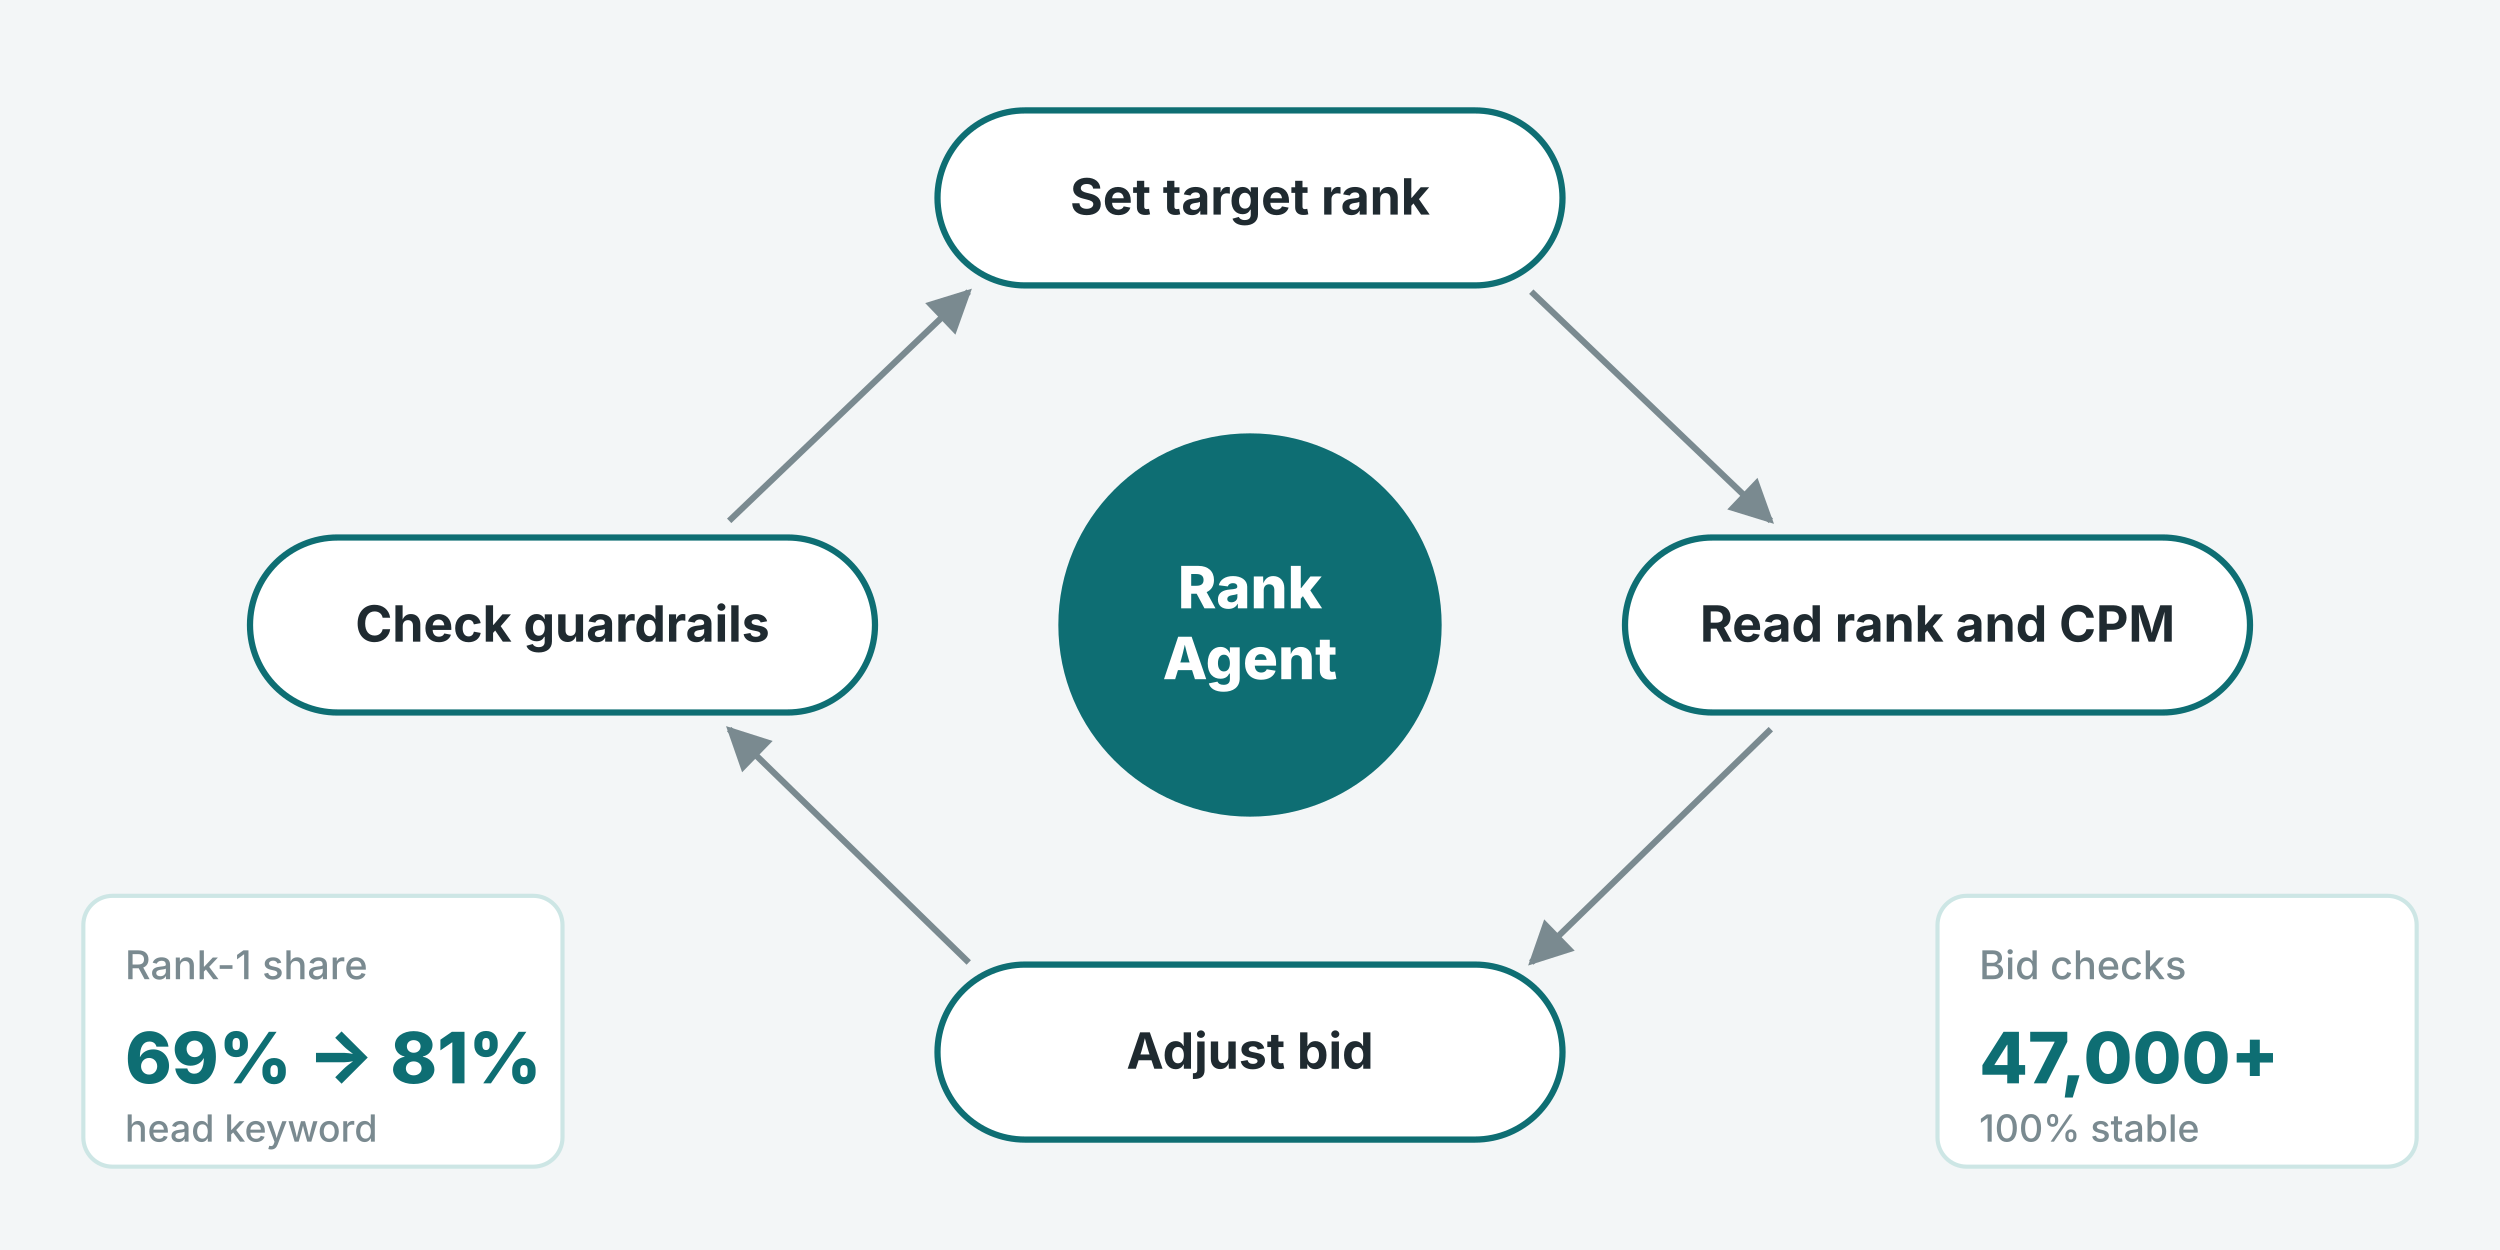
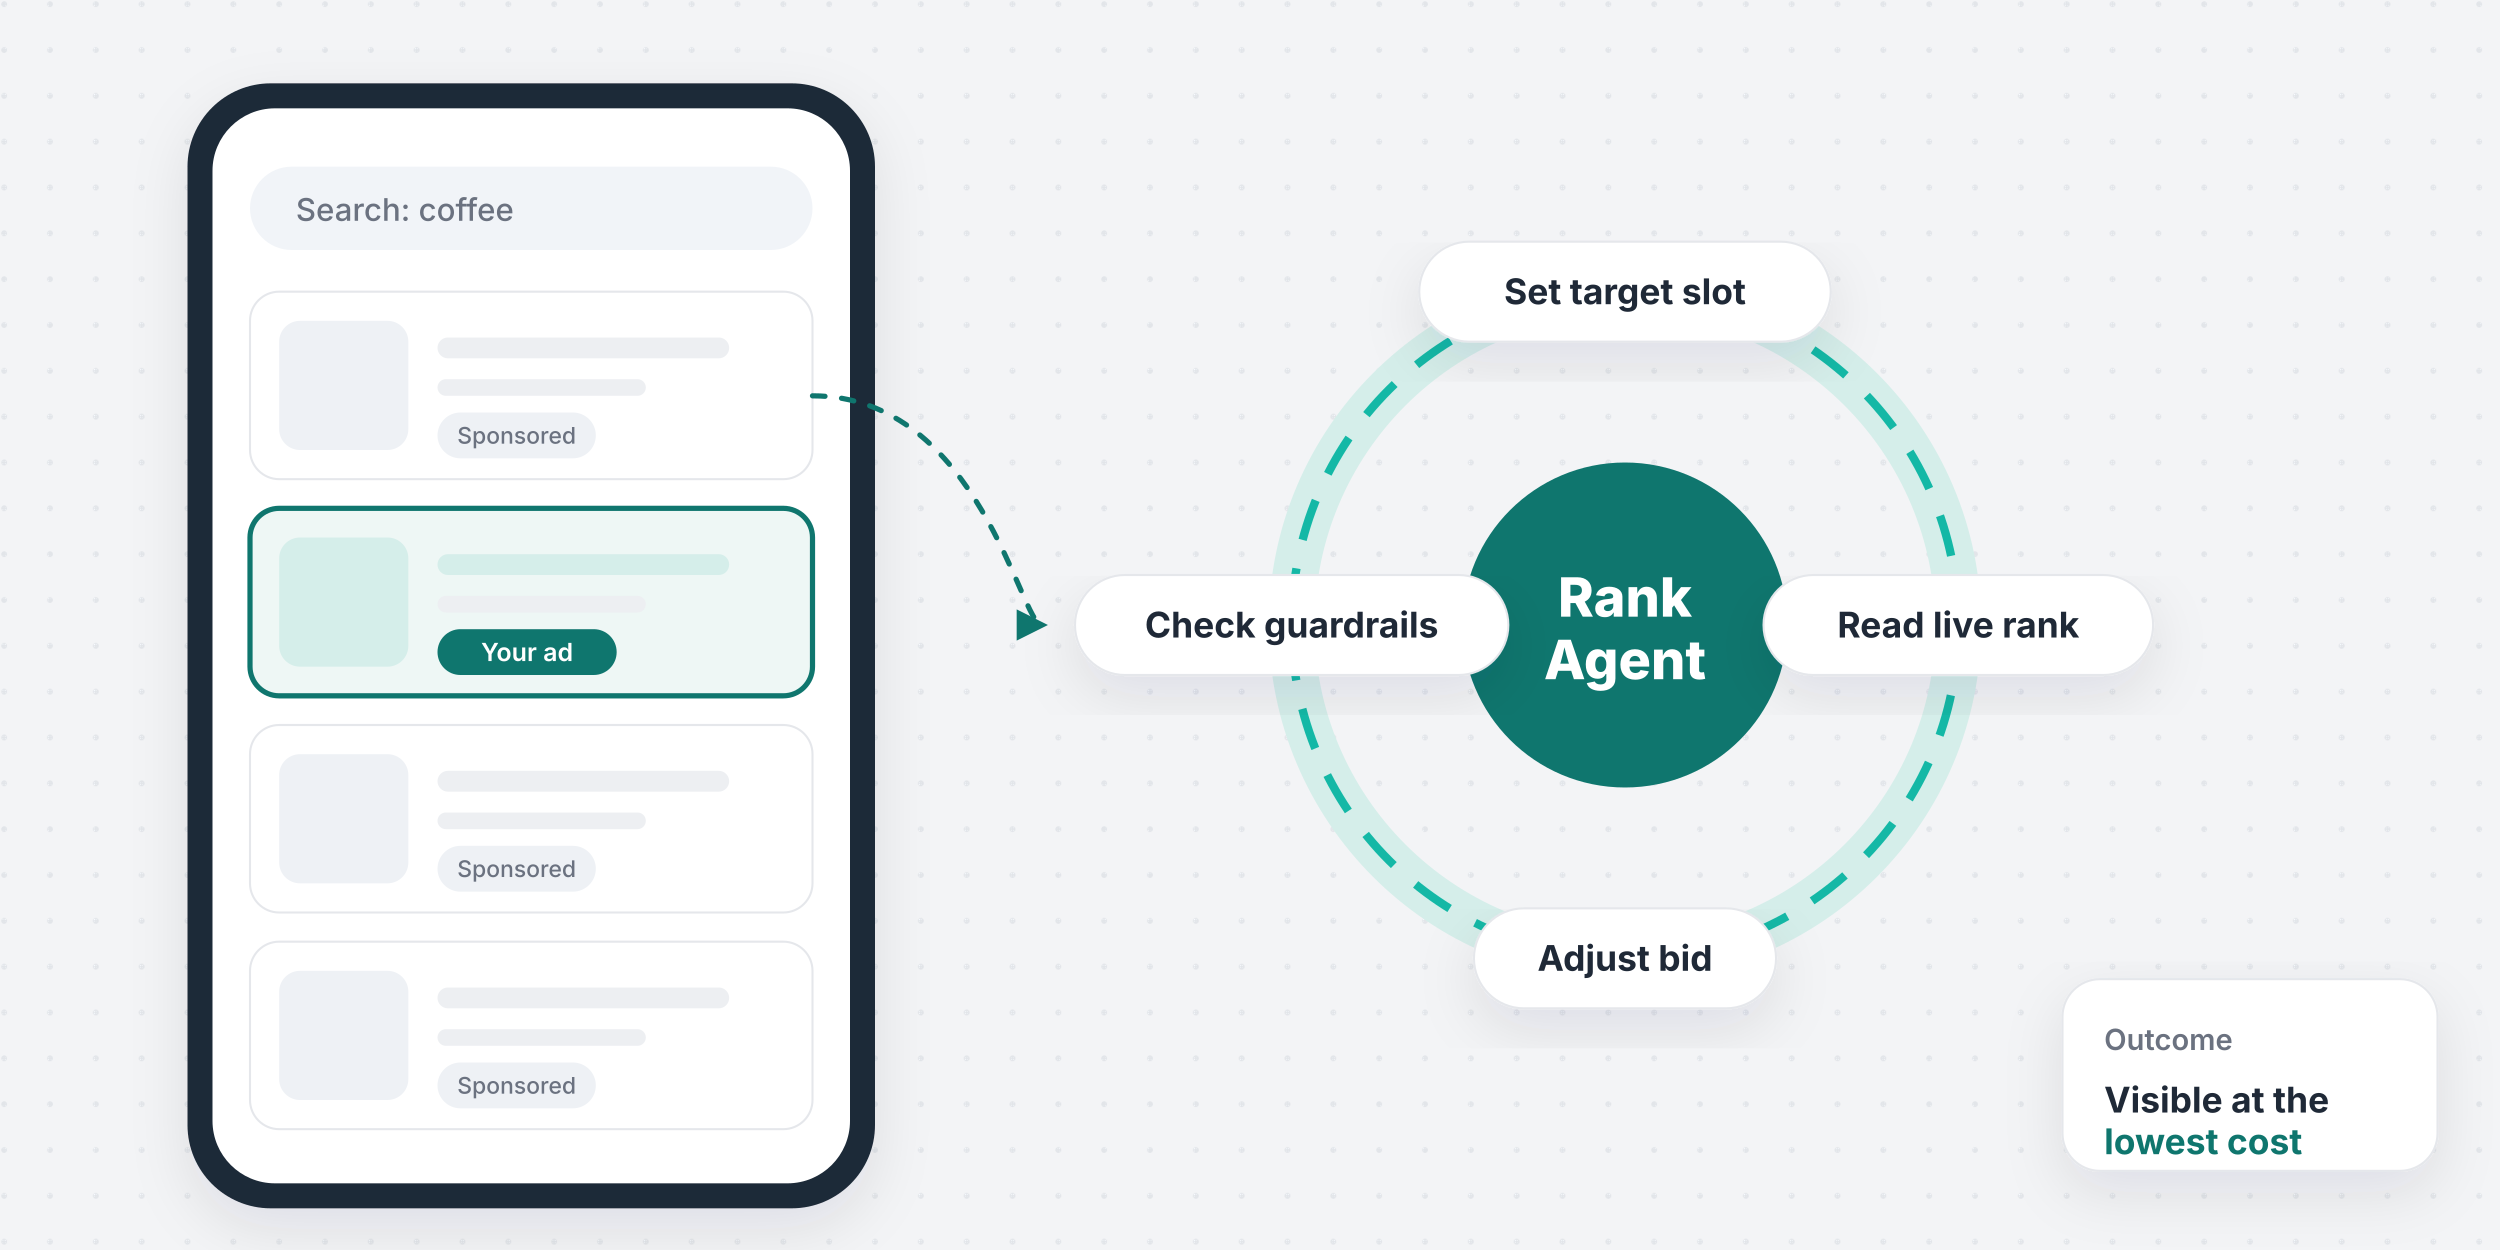
- <svg xmlns="http://www.w3.org/2000/svg" viewBox="0 0 1200 600" role="img" aria-label="Rank Agent loop: set target rank, read rank and CPM, adjust bid, check guardrails">
-   <rect width="1200" height="600" fill="#F3F6F7" />
+ <svg xmlns="http://www.w3.org/2000/svg" viewBox="0 0 1200 600" role="img" aria-label="Rank Agent holds a brand's product at its target ad slot">
  <defs>
-     <marker id="a" viewBox="0 0 10 10" refX="9" refY="5" markerWidth="7" markerHeight="7" orient="auto">
-       <path d="M0,0 L10,5 L0,10 z" fill="#7A8A90" />
+     <filter id="sh" x="-20%" y="-20%" width="140%" height="160%">
+       <feDropShadow dx="0" dy="10" stdDeviation="14" flood-color="#0B1F33" flood-opacity="0.09" />
+     </filter>
+     <pattern id="dots" width="22" height="22" patternUnits="userSpaceOnUse">
+       <circle cx="2" cy="2" r="1.4" fill="#E2E5E9" />
+     </pattern>
+     <marker id="ar" viewBox="0 0 10 10" refX="8" refY="5" markerWidth="6" markerHeight="6" orient="auto-start-reverse">
+       <path d="M0,0 L10,5 L0,10 z" fill="#0F766E" />
    </marker>
+     <linearGradient id="fade" x1="0" y1="0" x2="0" y2="1">
+       <stop offset="0" stop-color="#14B8A6" stop-opacity=".28" />
+       <stop offset="1" stop-color="#14B8A6" stop-opacity="0" />
+     </linearGradient>
  </defs>
-   <rect x="450" y="53" width="300" height="84" rx="42" fill="#FFFFFF" stroke="#0E6E73" stroke-width="3" />
-   <text x="600" y="103" font-family="Inter, Helvetica, Arial, sans-serif" font-size="24" font-weight="700" fill="#1F2A30" text-anchor="middle">Set target rank</text>
-   <rect x="780" y="258" width="300" height="84" rx="42" fill="#FFFFFF" stroke="#0E6E73" stroke-width="3" />
-   <text x="930" y="308" font-family="Inter, Helvetica, Arial, sans-serif" font-size="24" font-weight="700" fill="#1F2A30" text-anchor="middle">Read rank and CPM</text>
-   <rect x="450" y="463" width="300" height="84" rx="42" fill="#FFFFFF" stroke="#0E6E73" stroke-width="3" />
-   <text x="600" y="513" font-family="Inter, Helvetica, Arial, sans-serif" font-size="24" font-weight="700" fill="#1F2A30" text-anchor="middle">Adjust bid</text>
-   <rect x="120" y="258" width="300" height="84" rx="42" fill="#FFFFFF" stroke="#0E6E73" stroke-width="3" />
-   <text x="270" y="308" font-family="Inter, Helvetica, Arial, sans-serif" font-size="24" font-weight="700" fill="#1F2A30" text-anchor="middle">Check guardrails</text>
-   <line x1="735" y1="140" x2="850" y2="250" stroke="#7A8A90" stroke-width="3" marker-end="url(#a)" />
-   <line x1="850" y1="350" x2="735" y2="462" stroke="#7A8A90" stroke-width="3" marker-end="url(#a)" />
-   <line x1="465" y1="462" x2="350" y2="350" stroke="#7A8A90" stroke-width="3" marker-end="url(#a)" />
-   <line x1="350" y1="250" x2="465" y2="140" stroke="#7A8A90" stroke-width="3" marker-end="url(#a)" />
-   <circle cx="600" cy="300" r="92" fill="#0E6E73" />
-   <text x="600" y="292" font-family="Inter, Helvetica, Arial, sans-serif" font-size="28" font-weight="800" fill="#FFFFFF" text-anchor="middle">Rank</text>
-   <text x="600" y="326" font-family="Inter, Helvetica, Arial, sans-serif" font-size="28" font-weight="800" fill="#FFFFFF" text-anchor="middle">Agent</text>
-   <rect x="40" y="430" width="230" height="130" rx="14" fill="#FFFFFF" stroke="#CDE6E5" stroke-width="2" />
-   <text x="60" y="470" font-family="Inter, Helvetica, Arial, sans-serif" font-size="19" font-weight="500" fill="#7A8A90" text-anchor="start">Rank-1 share</text>
-   <text x="60" y="520" font-family="Inter, Helvetica, Arial, sans-serif" font-size="34" font-weight="800" fill="#0E6E73" text-anchor="start">69% → 81%</text>
-   <text x="60" y="548" font-family="Inter, Helvetica, Arial, sans-serif" font-size="18" font-weight="500" fill="#7A8A90" text-anchor="start">head keyword</text>
-   <rect x="930" y="430" width="230" height="130" rx="14" fill="#FFFFFF" stroke="#CDE6E5" stroke-width="2" />
-   <text x="950" y="470" font-family="Inter, Helvetica, Arial, sans-serif" font-size="19" font-weight="500" fill="#7A8A90" text-anchor="start">Bid checks</text>
-   <text x="950" y="520" font-family="Inter, Helvetica, Arial, sans-serif" font-size="34" font-weight="800" fill="#0E6E73" text-anchor="start">47,000+</text>
-   <text x="950" y="548" font-family="Inter, Helvetica, Arial, sans-serif" font-size="18" font-weight="500" fill="#7A8A90" text-anchor="start">100% stable</text>
+   <rect width="1200" height="600" fill="#F3F4F6" />
+   <rect width="1200" height="600" fill="url(#dots)" />
+   <rect x="90" y="40" width="330" height="540" rx="40" fill="#1F2937" filter="url(#sh)" opacity="1" />
+   <rect x="102" y="52" width="306" height="516" rx="30" fill="#FFFFFF" opacity="1" />
+   <rect x="120" y="80" width="270" height="40" rx="20" fill="#F1F4F8" opacity="1" />
+   <text x="142" y="106" font-family="Inter, 'Segoe UI', 'Helvetica Neue', Arial, sans-serif" font-size="15" font-weight="500" fill="#6B7280" text-anchor="start" letter-spacing="0">Search: coffee</text>
+   <rect x="120" y="140" width="270" height="90" rx="14" fill="#FFFFFF" stroke="#E5E7EB" stroke-width="1" opacity="1" />
+   <rect x="134" y="154" width="62" height="62" rx="10" fill="#EEF1F5" opacity="1" />
+   <rect x="210" y="162" width="140" height="10" rx="5.0" fill="#EDEFF2" opacity="1" />
+   <rect x="210" y="182" width="100" height="8" rx="4.0" fill="#EDEFF2" opacity="1" />
+   <rect x="210" y="198" width="76" height="22" rx="11.0" fill="#EEF1F5" opacity="1" />
+   <text x="248.0" y="212.96" font-family="Inter, 'Segoe UI', 'Helvetica Neue', Arial, sans-serif" font-size="11" font-weight="500" fill="#6B7280" text-anchor="middle" letter-spacing="0">Sponsored</text>
+   <rect x="120" y="244" width="270" height="90" rx="14" fill="#EEF7F5" stroke="#0F766E" stroke-width="2.5" opacity="1" />
+   <rect x="134" y="258" width="62" height="62" rx="10" fill="#D5EEEA" opacity="1" />
+   <rect x="210" y="266" width="140" height="10" rx="5.0" fill="#D5EEEA" opacity="1" />
+   <rect x="210" y="286" width="100" height="8" rx="4.0" fill="#EDEFF2" opacity="1" />
+   <rect x="210" y="302" width="86" height="22" rx="11.0" fill="#0F766E" opacity="1" />
+   <text x="253.0" y="317.32" font-family="Inter, 'Segoe UI', 'Helvetica Neue', Arial, sans-serif" font-size="12" font-weight="600" fill="#FFFFFF" text-anchor="middle" letter-spacing="0">Your ad</text>
+   <rect x="120" y="348" width="270" height="90" rx="14" fill="#FFFFFF" stroke="#E5E7EB" stroke-width="1" opacity="1" />
+   <rect x="134" y="362" width="62" height="62" rx="10" fill="#EEF1F5" opacity="1" />
+   <rect x="210" y="370" width="140" height="10" rx="5.0" fill="#EDEFF2" opacity="1" />
+   <rect x="210" y="390" width="100" height="8" rx="4.0" fill="#EDEFF2" opacity="1" />
+   <rect x="210" y="406" width="76" height="22" rx="11.0" fill="#EEF1F5" opacity="1" />
+   <text x="248.0" y="420.96" font-family="Inter, 'Segoe UI', 'Helvetica Neue', Arial, sans-serif" font-size="11" font-weight="500" fill="#6B7280" text-anchor="middle" letter-spacing="0">Sponsored</text>
+   <rect x="120" y="452" width="270" height="90" rx="14" fill="#FFFFFF" stroke="#E5E7EB" stroke-width="1" opacity="1" />
+   <rect x="134" y="466" width="62" height="62" rx="10" fill="#EEF1F5" opacity="1" />
+   <rect x="210" y="474" width="140" height="10" rx="5.0" fill="#EDEFF2" opacity="1" />
+   <rect x="210" y="494" width="100" height="8" rx="4.0" fill="#EDEFF2" opacity="1" />
+   <rect x="210" y="510" width="76" height="22" rx="11.0" fill="#EEF1F5" opacity="1" />
+   <text x="248.0" y="524.96" font-family="Inter, 'Segoe UI', 'Helvetica Neue', Arial, sans-serif" font-size="11" font-weight="500" fill="#6B7280" text-anchor="middle" letter-spacing="0">Sponsored</text>
+   <path d="M390,190 C470,190 490,300 500,300" fill="none" stroke="#0F766E" stroke-width="2.5" stroke-linecap="round" stroke-linejoin="round" stroke-dasharray="6 8" marker-end="url(#ar)" />
+   <circle cx="780" cy="300" r="160" fill="none" stroke="#D5EEEA" stroke-width="22" />
+   <circle cx="780" cy="300" r="160" fill="none" stroke="#14B8A6" stroke-width="4" stroke-dasharray="20 14" />
+   <circle cx="780" cy="300" r="78" fill="#0F766E" />
+   <text x="780" y="296" font-family="Inter, 'Segoe UI', 'Helvetica Neue', Arial, sans-serif" font-size="26" font-weight="800" fill="#FFFFFF" text-anchor="middle" letter-spacing="0">Rank</text>
+   <text x="780" y="326" font-family="Inter, 'Segoe UI', 'Helvetica Neue', Arial, sans-serif" font-size="26" font-weight="800" fill="#FFFFFF" text-anchor="middle" letter-spacing="0">Agent</text>
+   <rect x="681.25" y="116" width="197.5" height="48" rx="24" fill="#FFFFFF" stroke="#E5E7EB" stroke-width="1" filter="url(#sh)" opacity="1" />
+   <text x="780" y="146" font-family="Inter, 'Segoe UI', 'Helvetica Neue', Arial, sans-serif" font-size="17" font-weight="650" fill="#1F2937" text-anchor="middle" letter-spacing="0">Set target slot</text>
+   <rect x="846.5" y="276" width="187.0" height="48" rx="24" fill="#FFFFFF" stroke="#E5E7EB" stroke-width="1" filter="url(#sh)" opacity="1" />
+   <text x="940" y="306" font-family="Inter, 'Segoe UI', 'Helvetica Neue', Arial, sans-serif" font-size="17" font-weight="650" fill="#1F2937" text-anchor="middle" letter-spacing="0">Read live rank</text>
+   <rect x="707.5" y="436" width="145.0" height="48" rx="24" fill="#FFFFFF" stroke="#E5E7EB" stroke-width="1" filter="url(#sh)" opacity="1" />
+   <text x="780" y="466" font-family="Inter, 'Segoe UI', 'Helvetica Neue', Arial, sans-serif" font-size="17" font-weight="650" fill="#1F2937" text-anchor="middle" letter-spacing="0">Adjust bid</text>
+   <rect x="516.0" y="276" width="208.0" height="48" rx="24" fill="#FFFFFF" stroke="#E5E7EB" stroke-width="1" filter="url(#sh)" opacity="1" />
+   <text x="620" y="306" font-family="Inter, 'Segoe UI', 'Helvetica Neue', Arial, sans-serif" font-size="17" font-weight="650" fill="#1F2937" text-anchor="middle" letter-spacing="0">Check guardrails</text>
+   <rect x="990" y="470" width="180" height="92" rx="18" fill="#FFFFFF" stroke="#E5E7EB" stroke-width="1" filter="url(#sh)" opacity="1" />
+   <text x="1010" y="504" font-family="Inter, 'Segoe UI', 'Helvetica Neue', Arial, sans-serif" font-size="14" font-weight="600" fill="#6B7280" text-anchor="start" letter-spacing="0">Outcome</text>
+   <text x="1010" y="534" font-family="Inter, 'Segoe UI', 'Helvetica Neue', Arial, sans-serif" font-size="17" font-weight="700" fill="#1F2937" text-anchor="start" letter-spacing="0">Visible at the</text>
+   <text x="1010" y="554" font-family="Inter, 'Segoe UI', 'Helvetica Neue', Arial, sans-serif" font-size="17" font-weight="700" fill="#0F766E" text-anchor="start" letter-spacing="0">lowest cost</text>
</svg>
